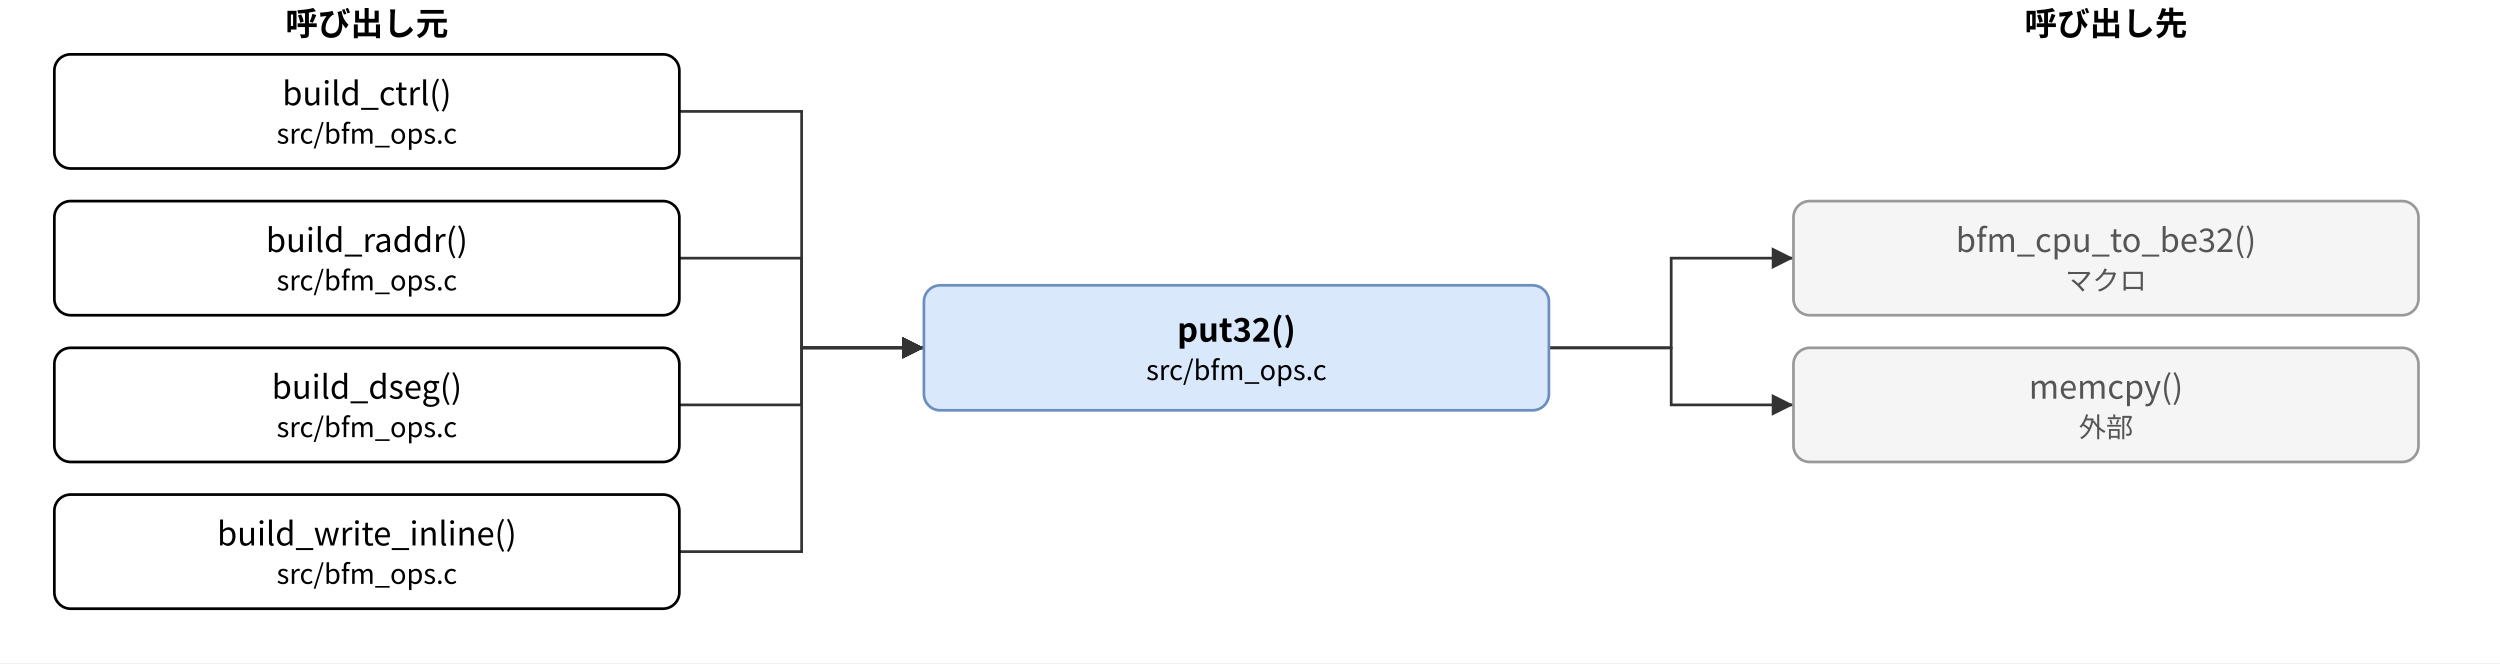
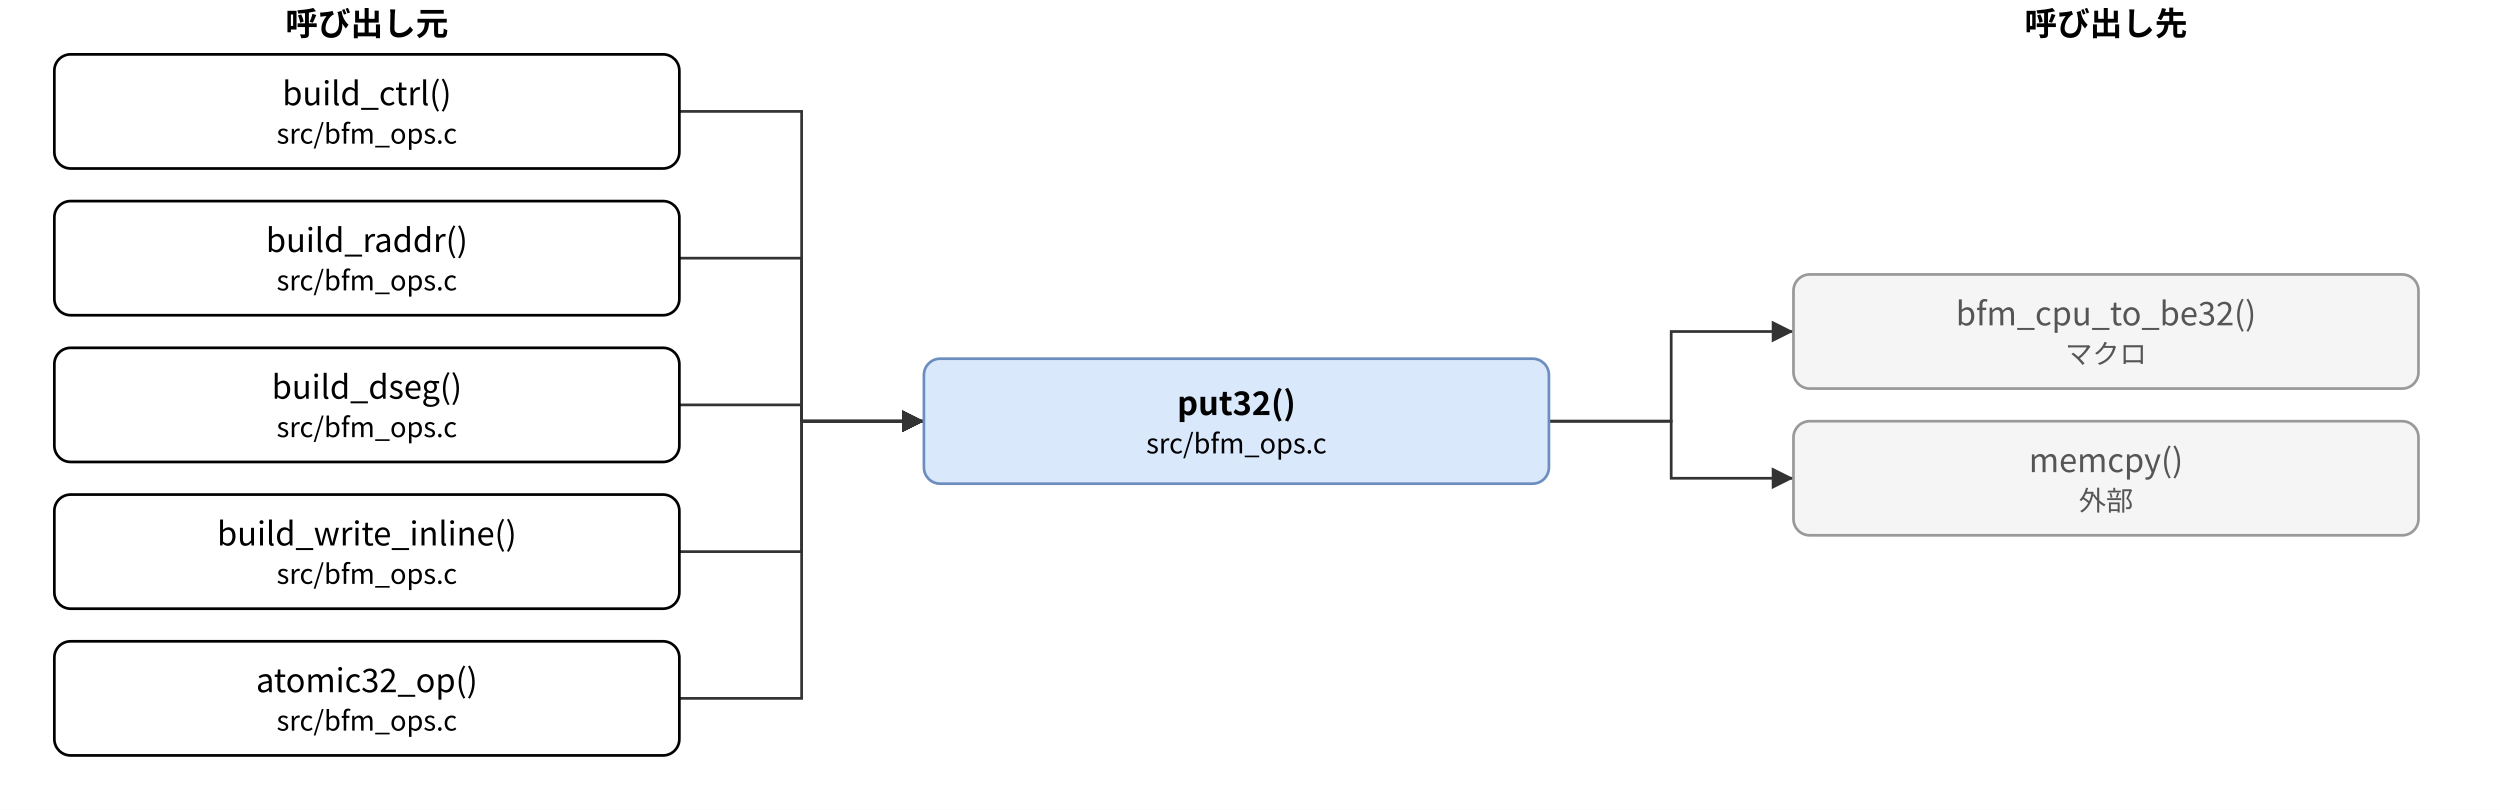
- <svg xmlns="http://www.w3.org/2000/svg" version="1.1" width="920" height="244" viewBox="0 0 920 244" font-family="Noto Sans CJK JP, Meiryo, sans-serif" content="&lt;mxfile host=&quot;bfmem-gen&quot; type=&quot;device&quot;&gt;&lt;diagram id=&quot;c63152aeea8754968fa9&quot; name=&quot;put32 関係&quot;&gt;&lt;mxGraphModel dx=&quot;800&quot; dy=&quot;600&quot; grid=&quot;0&quot; gridSize=&quot;10&quot; guides=&quot;1&quot; tooltips=&quot;1&quot; connect=&quot;1&quot; arrows=&quot;1&quot; fold=&quot;1&quot; page=&quot;0&quot; pageScale=&quot;1&quot; math=&quot;0&quot; shadow=&quot;0&quot;&gt;&lt;root&gt;&lt;mxCell id=&quot;0&quot;/&gt;&lt;mxCell id=&quot;1&quot; parent=&quot;0&quot;/&gt;&lt;mxCell id=&quot;c&quot; value=&quot;put32()&amp;lt;br&amp;gt;&amp;lt;font style=&amp;quot;font-size:10px&amp;quot;&amp;gt;src/bfm_ops.c&amp;lt;/font&amp;gt;&quot; style=&quot;rounded=1;whiteSpace=wrap;html=1;fillColor=#dae8fc;strokeColor=#6c8ebf;fontStyle=1;&quot; vertex=&quot;1&quot; parent=&quot;1&quot;&gt;&lt;mxGeometry x=&quot;340.0&quot; y=&quot;105.0&quot; width=&quot;230.0&quot; height=&quot;46.0&quot; as=&quot;geometry&quot;/&gt;&lt;/mxCell&gt;&lt;mxCell id=&quot;l0&quot; value=&quot;build_ctrl()&amp;lt;br&amp;gt;&amp;lt;font style=&amp;quot;font-size:10px&amp;quot;&amp;gt;src/bfm_ops.c&amp;lt;/font&amp;gt;&quot; style=&quot;rounded=1;whiteSpace=wrap;html=1;&quot; vertex=&quot;1&quot; parent=&quot;1&quot;&gt;&lt;mxGeometry x=&quot;20.0&quot; y=&quot;20.0&quot; width=&quot;230.0&quot; height=&quot;42.0&quot; as=&quot;geometry&quot;/&gt;&lt;/mxCell&gt;&lt;mxCell id=&quot;l1&quot; value=&quot;build_raddr()&amp;lt;br&amp;gt;&amp;lt;font style=&amp;quot;font-size:10px&amp;quot;&amp;gt;src/bfm_ops.c&amp;lt;/font&amp;gt;&quot; style=&quot;rounded=1;whiteSpace=wrap;html=1;&quot; vertex=&quot;1&quot; parent=&quot;1&quot;&gt;&lt;mxGeometry x=&quot;20.0&quot; y=&quot;74.0&quot; width=&quot;230.0&quot; height=&quot;42.0&quot; as=&quot;geometry&quot;/&gt;&lt;/mxCell&gt;&lt;mxCell id=&quot;l2&quot; value=&quot;build_dseg()&amp;lt;br&amp;gt;&amp;lt;font style=&amp;quot;font-size:10px&amp;quot;&amp;gt;src/bfm_ops.c&amp;lt;/font&amp;gt;&quot; style=&quot;rounded=1;whiteSpace=wrap;html=1;&quot; vertex=&quot;1&quot; parent=&quot;1&quot;&gt;&lt;mxGeometry x=&quot;20.0&quot; y=&quot;128.0&quot; width=&quot;230.0&quot; height=&quot;42.0&quot; as=&quot;geometry&quot;/&gt;&lt;/mxCell&gt;&lt;mxCell id=&quot;l3&quot; value=&quot;build_write_inline()&amp;lt;br&amp;gt;&amp;lt;font style=&amp;quot;font-size:10px&amp;quot;&amp;gt;src/bfm_ops.c&amp;lt;/font&amp;gt;&quot; style=&quot;rounded=1;whiteSpace=wrap;html=1;&quot; vertex=&quot;1&quot; parent=&quot;1&quot;&gt;&lt;mxGeometry x=&quot;20.0&quot; y=&quot;182.0&quot; width=&quot;230.0&quot; height=&quot;42.0&quot; as=&quot;geometry&quot;/&gt;&lt;/mxCell&gt;&lt;mxCell id=&quot;r0&quot; value=&quot;bfm_cpu_to_be32()&amp;lt;br&amp;gt;&amp;lt;font style=&amp;quot;font-size:10px&amp;quot;&amp;gt;マクロ&amp;lt;/font&amp;gt;&quot; style=&quot;rounded=1;whiteSpace=wrap;html=1;fillColor=#f5f5f5;strokeColor=#999999;fontColor=#555555;&quot; vertex=&quot;1&quot; parent=&quot;1&quot;&gt;&lt;mxGeometry x=&quot;660.0&quot; y=&quot;74.0&quot; width=&quot;230.0&quot; height=&quot;42.0&quot; as=&quot;geometry&quot;/&gt;&lt;/mxCell&gt;&lt;mxCell id=&quot;r1&quot; value=&quot;memcpy()&amp;lt;br&amp;gt;&amp;lt;font style=&amp;quot;font-size:10px&amp;quot;&amp;gt;外部&amp;lt;/font&amp;gt;&quot; style=&quot;rounded=1;whiteSpace=wrap;html=1;fillColor=#f5f5f5;strokeColor=#999999;fontColor=#555555;&quot; vertex=&quot;1&quot; parent=&quot;1&quot;&gt;&lt;mxGeometry x=&quot;660.0&quot; y=&quot;128.0&quot; width=&quot;230.0&quot; height=&quot;42.0&quot; as=&quot;geometry&quot;/&gt;&lt;/mxCell&gt;&lt;mxCell id=&quot;e0&quot; value=&quot;&quot; style=&quot;edgeStyle=none;html=1;rounded=0;endArrow=block;endFill=1;exitX=1;exitY=0.5;exitDx=0;exitDy=0;exitPerimeter=0;entryX=0;entryY=0.5;entryDx=0;entryDy=0;entryPerimeter=0;&quot; edge=&quot;1&quot; parent=&quot;1&quot; source=&quot;l0&quot; target=&quot;c&quot;&gt;&lt;mxGeometry relative=&quot;1&quot; as=&quot;geometry&quot;&gt;&lt;Array as=&quot;points&quot;&gt;&lt;mxPoint x=&quot;295.0&quot; y=&quot;41.0&quot;/&gt;&lt;mxPoint x=&quot;295.0&quot; y=&quot;128.0&quot;/&gt;&lt;/Array&gt;&lt;/mxGeometry&gt;&lt;/mxCell&gt;&lt;mxCell id=&quot;e1&quot; value=&quot;&quot; style=&quot;edgeStyle=none;html=1;rounded=0;endArrow=block;endFill=1;exitX=1;exitY=0.5;exitDx=0;exitDy=0;exitPerimeter=0;entryX=0;entryY=0.5;entryDx=0;entryDy=0;entryPerimeter=0;&quot; edge=&quot;1&quot; parent=&quot;1&quot; source=&quot;l1&quot; target=&quot;c&quot;&gt;&lt;mxGeometry relative=&quot;1&quot; as=&quot;geometry&quot;&gt;&lt;Array as=&quot;points&quot;&gt;&lt;mxPoint x=&quot;295.0&quot; y=&quot;95.0&quot;/&gt;&lt;mxPoint x=&quot;295.0&quot; y=&quot;128.0&quot;/&gt;&lt;/Array&gt;&lt;/mxGeometry&gt;&lt;/mxCell&gt;&lt;mxCell id=&quot;e2&quot; value=&quot;&quot; style=&quot;edgeStyle=none;html=1;rounded=0;endArrow=block;endFill=1;exitX=1;exitY=0.5;exitDx=0;exitDy=0;exitPerimeter=0;entryX=0;entryY=0.5;entryDx=0;entryDy=0;entryPerimeter=0;&quot; edge=&quot;1&quot; parent=&quot;1&quot; source=&quot;l2&quot; target=&quot;c&quot;&gt;&lt;mxGeometry relative=&quot;1&quot; as=&quot;geometry&quot;&gt;&lt;Array as=&quot;points&quot;&gt;&lt;mxPoint x=&quot;295.0&quot; y=&quot;149.0&quot;/&gt;&lt;mxPoint x=&quot;295.0&quot; y=&quot;128.0&quot;/&gt;&lt;/Array&gt;&lt;/mxGeometry&gt;&lt;/mxCell&gt;&lt;mxCell id=&quot;e3&quot; value=&quot;&quot; style=&quot;edgeStyle=none;html=1;rounded=0;endArrow=block;endFill=1;exitX=1;exitY=0.5;exitDx=0;exitDy=0;exitPerimeter=0;entryX=0;entryY=0.5;entryDx=0;entryDy=0;entryPerimeter=0;&quot; edge=&quot;1&quot; parent=&quot;1&quot; source=&quot;l3&quot; target=&quot;c&quot;&gt;&lt;mxGeometry relative=&quot;1&quot; as=&quot;geometry&quot;&gt;&lt;Array as=&quot;points&quot;&gt;&lt;mxPoint x=&quot;295.0&quot; y=&quot;203.0&quot;/&gt;&lt;mxPoint x=&quot;295.0&quot; y=&quot;128.0&quot;/&gt;&lt;/Array&gt;&lt;/mxGeometry&gt;&lt;/mxCell&gt;&lt;mxCell id=&quot;e4&quot; value=&quot;&quot; style=&quot;edgeStyle=none;html=1;rounded=0;endArrow=block;endFill=1;exitX=1;exitY=0.5;exitDx=0;exitDy=0;exitPerimeter=0;entryX=0;entryY=0.5;entryDx=0;entryDy=0;entryPerimeter=0;&quot; edge=&quot;1&quot; parent=&quot;1&quot; source=&quot;c&quot; target=&quot;r0&quot;&gt;&lt;mxGeometry relative=&quot;1&quot; as=&quot;geometry&quot;&gt;&lt;Array as=&quot;points&quot;&gt;&lt;mxPoint x=&quot;615.0&quot; y=&quot;128.0&quot;/&gt;&lt;mxPoint x=&quot;615.0&quot; y=&quot;95.0&quot;/&gt;&lt;/Array&gt;&lt;/mxGeometry&gt;&lt;/mxCell&gt;&lt;mxCell id=&quot;e5&quot; value=&quot;&quot; style=&quot;edgeStyle=none;html=1;rounded=0;endArrow=block;endFill=1;exitX=1;exitY=0.5;exitDx=0;exitDy=0;exitPerimeter=0;entryX=0;entryY=0.5;entryDx=0;entryDy=0;entryPerimeter=0;&quot; edge=&quot;1&quot; parent=&quot;1&quot; source=&quot;c&quot; target=&quot;r1&quot;&gt;&lt;mxGeometry relative=&quot;1&quot; as=&quot;geometry&quot;&gt;&lt;Array as=&quot;points&quot;&gt;&lt;mxPoint x=&quot;615.0&quot; y=&quot;128.0&quot;/&gt;&lt;mxPoint x=&quot;615.0&quot; y=&quot;149.0&quot;/&gt;&lt;/Array&gt;&lt;/mxGeometry&gt;&lt;/mxCell&gt;&lt;mxCell id=&quot;h0&quot; value=&quot;呼び出し元&quot; style=&quot;text;html=1;align=center;fontStyle=1;&quot; vertex=&quot;1&quot; parent=&quot;1&quot;&gt;&lt;mxGeometry x=&quot;55.0&quot; y=&quot;0&quot; width=&quot;160&quot; height=&quot;18&quot; as=&quot;geometry&quot;/&gt;&lt;/mxCell&gt;&lt;mxCell id=&quot;h1&quot; value=&quot;呼び出し先&quot; style=&quot;text;html=1;align=center;fontStyle=1;&quot; vertex=&quot;1&quot; parent=&quot;1&quot;&gt;&lt;mxGeometry x=&quot;695.0&quot; y=&quot;0&quot; width=&quot;160&quot; height=&quot;18&quot; as=&quot;geometry&quot;/&gt;&lt;/mxCell&gt;&lt;/root&gt;&lt;/mxGraphModel&gt;&lt;/diagram&gt;&lt;/mxfile&gt;">
+ <svg xmlns="http://www.w3.org/2000/svg" version="1.1" width="920" height="298" viewBox="0 0 920 298" font-family="Noto Sans CJK JP, Meiryo, sans-serif" content="&lt;mxfile host=&quot;bfmem-gen&quot; type=&quot;device&quot;&gt;&lt;diagram id=&quot;c63152aeea8754968fa9&quot; name=&quot;put32 関係&quot;&gt;&lt;mxGraphModel dx=&quot;800&quot; dy=&quot;600&quot; grid=&quot;0&quot; gridSize=&quot;10&quot; guides=&quot;1&quot; tooltips=&quot;1&quot; connect=&quot;1&quot; arrows=&quot;1&quot; fold=&quot;1&quot; page=&quot;0&quot; pageScale=&quot;1&quot; math=&quot;0&quot; shadow=&quot;0&quot;&gt;&lt;root&gt;&lt;mxCell id=&quot;0&quot;/&gt;&lt;mxCell id=&quot;1&quot; parent=&quot;0&quot;/&gt;&lt;mxCell id=&quot;c&quot; value=&quot;put32()&amp;lt;br&amp;gt;&amp;lt;font style=&amp;quot;font-size:10px&amp;quot;&amp;gt;src/bfm_ops.c&amp;lt;/font&amp;gt;&quot; style=&quot;rounded=1;whiteSpace=wrap;html=1;fillColor=#dae8fc;strokeColor=#6c8ebf;fontStyle=1;&quot; vertex=&quot;1&quot; parent=&quot;1&quot;&gt;&lt;mxGeometry x=&quot;340.0&quot; y=&quot;132.0&quot; width=&quot;230.0&quot; height=&quot;46.0&quot; as=&quot;geometry&quot;/&gt;&lt;/mxCell&gt;&lt;mxCell id=&quot;l0&quot; value=&quot;build_ctrl()&amp;lt;br&amp;gt;&amp;lt;font style=&amp;quot;font-size:10px&amp;quot;&amp;gt;src/bfm_ops.c&amp;lt;/font&amp;gt;&quot; style=&quot;rounded=1;whiteSpace=wrap;html=1;&quot; vertex=&quot;1&quot; parent=&quot;1&quot;&gt;&lt;mxGeometry x=&quot;20.0&quot; y=&quot;20.0&quot; width=&quot;230.0&quot; height=&quot;42.0&quot; as=&quot;geometry&quot;/&gt;&lt;/mxCell&gt;&lt;mxCell id=&quot;l1&quot; value=&quot;build_raddr()&amp;lt;br&amp;gt;&amp;lt;font style=&amp;quot;font-size:10px&amp;quot;&amp;gt;src/bfm_ops.c&amp;lt;/font&amp;gt;&quot; style=&quot;rounded=1;whiteSpace=wrap;html=1;&quot; vertex=&quot;1&quot; parent=&quot;1&quot;&gt;&lt;mxGeometry x=&quot;20.0&quot; y=&quot;74.0&quot; width=&quot;230.0&quot; height=&quot;42.0&quot; as=&quot;geometry&quot;/&gt;&lt;/mxCell&gt;&lt;mxCell id=&quot;l2&quot; value=&quot;build_dseg()&amp;lt;br&amp;gt;&amp;lt;font style=&amp;quot;font-size:10px&amp;quot;&amp;gt;src/bfm_ops.c&amp;lt;/font&amp;gt;&quot; style=&quot;rounded=1;whiteSpace=wrap;html=1;&quot; vertex=&quot;1&quot; parent=&quot;1&quot;&gt;&lt;mxGeometry x=&quot;20.0&quot; y=&quot;128.0&quot; width=&quot;230.0&quot; height=&quot;42.0&quot; as=&quot;geometry&quot;/&gt;&lt;/mxCell&gt;&lt;mxCell id=&quot;l3&quot; value=&quot;build_write_inline()&amp;lt;br&amp;gt;&amp;lt;font style=&amp;quot;font-size:10px&amp;quot;&amp;gt;src/bfm_ops.c&amp;lt;/font&amp;gt;&quot; style=&quot;rounded=1;whiteSpace=wrap;html=1;&quot; vertex=&quot;1&quot; parent=&quot;1&quot;&gt;&lt;mxGeometry x=&quot;20.0&quot; y=&quot;182.0&quot; width=&quot;230.0&quot; height=&quot;42.0&quot; as=&quot;geometry&quot;/&gt;&lt;/mxCell&gt;&lt;mxCell id=&quot;l4&quot; value=&quot;atomic32_op()&amp;lt;br&amp;gt;&amp;lt;font style=&amp;quot;font-size:10px&amp;quot;&amp;gt;src/bfm_ops.c&amp;lt;/font&amp;gt;&quot; style=&quot;rounded=1;whiteSpace=wrap;html=1;&quot; vertex=&quot;1&quot; parent=&quot;1&quot;&gt;&lt;mxGeometry x=&quot;20.0&quot; y=&quot;236.0&quot; width=&quot;230.0&quot; height=&quot;42.0&quot; as=&quot;geometry&quot;/&gt;&lt;/mxCell&gt;&lt;mxCell id=&quot;r0&quot; value=&quot;bfm_cpu_to_be32()&amp;lt;br&amp;gt;&amp;lt;font style=&amp;quot;font-size:10px&amp;quot;&amp;gt;マクロ&amp;lt;/font&amp;gt;&quot; style=&quot;rounded=1;whiteSpace=wrap;html=1;fillColor=#f5f5f5;strokeColor=#999999;fontColor=#555555;&quot; vertex=&quot;1&quot; parent=&quot;1&quot;&gt;&lt;mxGeometry x=&quot;660.0&quot; y=&quot;101.0&quot; width=&quot;230.0&quot; height=&quot;42.0&quot; as=&quot;geometry&quot;/&gt;&lt;/mxCell&gt;&lt;mxCell id=&quot;r1&quot; value=&quot;memcpy()&amp;lt;br&amp;gt;&amp;lt;font style=&amp;quot;font-size:10px&amp;quot;&amp;gt;外部&amp;lt;/font&amp;gt;&quot; style=&quot;rounded=1;whiteSpace=wrap;html=1;fillColor=#f5f5f5;strokeColor=#999999;fontColor=#555555;&quot; vertex=&quot;1&quot; parent=&quot;1&quot;&gt;&lt;mxGeometry x=&quot;660.0&quot; y=&quot;155.0&quot; width=&quot;230.0&quot; height=&quot;42.0&quot; as=&quot;geometry&quot;/&gt;&lt;/mxCell&gt;&lt;mxCell id=&quot;e0&quot; value=&quot;&quot; style=&quot;edgeStyle=none;html=1;rounded=0;endArrow=block;endFill=1;exitX=1;exitY=0.5;exitDx=0;exitDy=0;exitPerimeter=0;entryX=0;entryY=0.5;entryDx=0;entryDy=0;entryPerimeter=0;&quot; edge=&quot;1&quot; parent=&quot;1&quot; source=&quot;l0&quot; target=&quot;c&quot;&gt;&lt;mxGeometry relative=&quot;1&quot; as=&quot;geometry&quot;&gt;&lt;Array as=&quot;points&quot;&gt;&lt;mxPoint x=&quot;295.0&quot; y=&quot;41.0&quot;/&gt;&lt;mxPoint x=&quot;295.0&quot; y=&quot;155.0&quot;/&gt;&lt;/Array&gt;&lt;/mxGeometry&gt;&lt;/mxCell&gt;&lt;mxCell id=&quot;e1&quot; value=&quot;&quot; style=&quot;edgeStyle=none;html=1;rounded=0;endArrow=block;endFill=1;exitX=1;exitY=0.5;exitDx=0;exitDy=0;exitPerimeter=0;entryX=0;entryY=0.5;entryDx=0;entryDy=0;entryPerimeter=0;&quot; edge=&quot;1&quot; parent=&quot;1&quot; source=&quot;l1&quot; target=&quot;c&quot;&gt;&lt;mxGeometry relative=&quot;1&quot; as=&quot;geometry&quot;&gt;&lt;Array as=&quot;points&quot;&gt;&lt;mxPoint x=&quot;295.0&quot; y=&quot;95.0&quot;/&gt;&lt;mxPoint x=&quot;295.0&quot; y=&quot;155.0&quot;/&gt;&lt;/Array&gt;&lt;/mxGeometry&gt;&lt;/mxCell&gt;&lt;mxCell id=&quot;e2&quot; value=&quot;&quot; style=&quot;edgeStyle=none;html=1;rounded=0;endArrow=block;endFill=1;exitX=1;exitY=0.5;exitDx=0;exitDy=0;exitPerimeter=0;entryX=0;entryY=0.5;entryDx=0;entryDy=0;entryPerimeter=0;&quot; edge=&quot;1&quot; parent=&quot;1&quot; source=&quot;l2&quot; target=&quot;c&quot;&gt;&lt;mxGeometry relative=&quot;1&quot; as=&quot;geometry&quot;&gt;&lt;Array as=&quot;points&quot;&gt;&lt;mxPoint x=&quot;295.0&quot; y=&quot;149.0&quot;/&gt;&lt;mxPoint x=&quot;295.0&quot; y=&quot;155.0&quot;/&gt;&lt;/Array&gt;&lt;/mxGeometry&gt;&lt;/mxCell&gt;&lt;mxCell id=&quot;e3&quot; value=&quot;&quot; style=&quot;edgeStyle=none;html=1;rounded=0;endArrow=block;endFill=1;exitX=1;exitY=0.5;exitDx=0;exitDy=0;exitPerimeter=0;entryX=0;entryY=0.5;entryDx=0;entryDy=0;entryPerimeter=0;&quot; edge=&quot;1&quot; parent=&quot;1&quot; source=&quot;l3&quot; target=&quot;c&quot;&gt;&lt;mxGeometry relative=&quot;1&quot; as=&quot;geometry&quot;&gt;&lt;Array as=&quot;points&quot;&gt;&lt;mxPoint x=&quot;295.0&quot; y=&quot;203.0&quot;/&gt;&lt;mxPoint x=&quot;295.0&quot; y=&quot;155.0&quot;/&gt;&lt;/Array&gt;&lt;/mxGeometry&gt;&lt;/mxCell&gt;&lt;mxCell id=&quot;e4&quot; value=&quot;&quot; style=&quot;edgeStyle=none;html=1;rounded=0;endArrow=block;endFill=1;exitX=1;exitY=0.5;exitDx=0;exitDy=0;exitPerimeter=0;entryX=0;entryY=0.5;entryDx=0;entryDy=0;entryPerimeter=0;&quot; edge=&quot;1&quot; parent=&quot;1&quot; source=&quot;l4&quot; target=&quot;c&quot;&gt;&lt;mxGeometry relative=&quot;1&quot; as=&quot;geometry&quot;&gt;&lt;Array as=&quot;points&quot;&gt;&lt;mxPoint x=&quot;295.0&quot; y=&quot;257.0&quot;/&gt;&lt;mxPoint x=&quot;295.0&quot; y=&quot;155.0&quot;/&gt;&lt;/Array&gt;&lt;/mxGeometry&gt;&lt;/mxCell&gt;&lt;mxCell id=&quot;e5&quot; value=&quot;&quot; style=&quot;edgeStyle=none;html=1;rounded=0;endArrow=block;endFill=1;exitX=1;exitY=0.5;exitDx=0;exitDy=0;exitPerimeter=0;entryX=0;entryY=0.5;entryDx=0;entryDy=0;entryPerimeter=0;&quot; edge=&quot;1&quot; parent=&quot;1&quot; source=&quot;c&quot; target=&quot;r0&quot;&gt;&lt;mxGeometry relative=&quot;1&quot; as=&quot;geometry&quot;&gt;&lt;Array as=&quot;points&quot;&gt;&lt;mxPoint x=&quot;615.0&quot; y=&quot;155.0&quot;/&gt;&lt;mxPoint x=&quot;615.0&quot; y=&quot;122.0&quot;/&gt;&lt;/Array&gt;&lt;/mxGeometry&gt;&lt;/mxCell&gt;&lt;mxCell id=&quot;e6&quot; value=&quot;&quot; style=&quot;edgeStyle=none;html=1;rounded=0;endArrow=block;endFill=1;exitX=1;exitY=0.5;exitDx=0;exitDy=0;exitPerimeter=0;entryX=0;entryY=0.5;entryDx=0;entryDy=0;entryPerimeter=0;&quot; edge=&quot;1&quot; parent=&quot;1&quot; source=&quot;c&quot; target=&quot;r1&quot;&gt;&lt;mxGeometry relative=&quot;1&quot; as=&quot;geometry&quot;&gt;&lt;Array as=&quot;points&quot;&gt;&lt;mxPoint x=&quot;615.0&quot; y=&quot;155.0&quot;/&gt;&lt;mxPoint x=&quot;615.0&quot; y=&quot;176.0&quot;/&gt;&lt;/Array&gt;&lt;/mxGeometry&gt;&lt;/mxCell&gt;&lt;mxCell id=&quot;h0&quot; value=&quot;呼び出し元&quot; style=&quot;text;html=1;align=center;fontStyle=1;&quot; vertex=&quot;1&quot; parent=&quot;1&quot;&gt;&lt;mxGeometry x=&quot;55.0&quot; y=&quot;0&quot; width=&quot;160&quot; height=&quot;18&quot; as=&quot;geometry&quot;/&gt;&lt;/mxCell&gt;&lt;mxCell id=&quot;h1&quot; value=&quot;呼び出し先&quot; style=&quot;text;html=1;align=center;fontStyle=1;&quot; vertex=&quot;1&quot; parent=&quot;1&quot;&gt;&lt;mxGeometry x=&quot;695.0&quot; y=&quot;0&quot; width=&quot;160&quot; height=&quot;18&quot; as=&quot;geometry&quot;/&gt;&lt;/mxCell&gt;&lt;/root&gt;&lt;/mxGraphModel&gt;&lt;/diagram&gt;&lt;/mxfile&gt;">
  <defs>
    <marker id="a" viewBox="0 0 10 10" refX="10" refY="5" markerWidth="8" markerHeight="8" orient="auto-start-reverse">
      <path d="M0,0 L10,5 L0,10 z" fill="#333333" />
    </marker>
  </defs>
-   <rect x="0" y="0" width="920" height="244" fill="#ffffff" />
+   <rect x="0" y="0" width="920" height="298" fill="#ffffff" />
  <text x="135.0" y="13" font-size="12" font-weight="bold" text-anchor="middle">呼び出し元</text>
  <text x="775.0" y="13" font-size="12" font-weight="bold" text-anchor="middle">呼び出し先</text>
-   <polyline points="250.0,41.0 295.0,41.0 295.0,128.0 340.0,128.0" fill="none" stroke="#333333" marker-end="url(#a)" />
-   <polyline points="250.0,95.0 295.0,95.0 295.0,128.0 340.0,128.0" fill="none" stroke="#333333" marker-end="url(#a)" />
-   <polyline points="250.0,149.0 295.0,149.0 295.0,128.0 340.0,128.0" fill="none" stroke="#333333" marker-end="url(#a)" />
-   <polyline points="250.0,203.0 295.0,203.0 295.0,128.0 340.0,128.0" fill="none" stroke="#333333" marker-end="url(#a)" />
-   <polyline points="570.0,128.0 615.0,128.0 615.0,95.0 660.0,95.0" fill="none" stroke="#333333" marker-end="url(#a)" />
-   <polyline points="570.0,128.0 615.0,128.0 615.0,149.0 660.0,149.0" fill="none" stroke="#333333" marker-end="url(#a)" />
-   <rect x="340.0" y="105.0" width="230.0" height="46.0" rx="6" fill="#dae8fc" stroke="#6c8ebf" />
-   <text x="455.0" y="120.5" font-size="12" text-anchor="middle" dominant-baseline="central" fill="#000000" font-weight="bold">put32()</text>
-   <text x="455.0" y="135.5" font-size="10" text-anchor="middle" dominant-baseline="central" fill="#000000">src/bfm_ops.c</text>
+   <polyline points="250.0,41.0 295.0,41.0 295.0,155.0 340.0,155.0" fill="none" stroke="#333333" marker-end="url(#a)" />
+   <polyline points="250.0,95.0 295.0,95.0 295.0,155.0 340.0,155.0" fill="none" stroke="#333333" marker-end="url(#a)" />
+   <polyline points="250.0,149.0 295.0,149.0 295.0,155.0 340.0,155.0" fill="none" stroke="#333333" marker-end="url(#a)" />
+   <polyline points="250.0,203.0 295.0,203.0 295.0,155.0 340.0,155.0" fill="none" stroke="#333333" marker-end="url(#a)" />
+   <polyline points="250.0,257.0 295.0,257.0 295.0,155.0 340.0,155.0" fill="none" stroke="#333333" marker-end="url(#a)" />
+   <polyline points="570.0,155.0 615.0,155.0 615.0,122.0 660.0,122.0" fill="none" stroke="#333333" marker-end="url(#a)" />
+   <polyline points="570.0,155.0 615.0,155.0 615.0,176.0 660.0,176.0" fill="none" stroke="#333333" marker-end="url(#a)" />
+   <rect x="340.0" y="132.0" width="230.0" height="46.0" rx="6" fill="#dae8fc" stroke="#6c8ebf" />
+   <text x="455.0" y="147.5" font-size="12" text-anchor="middle" dominant-baseline="central" fill="#000000" font-weight="bold">put32()</text>
+   <text x="455.0" y="162.5" font-size="10" text-anchor="middle" dominant-baseline="central" fill="#000000">src/bfm_ops.c</text>
  <rect x="20.0" y="20.0" width="230.0" height="42.0" rx="6" fill="#ffffff" stroke="#000000" />
  <text x="135.0" y="33.5" font-size="12" text-anchor="middle" dominant-baseline="central" fill="#000000">build_ctrl()</text>
  <text x="135.0" y="48.5" font-size="10" text-anchor="middle" dominant-baseline="central" fill="#000000">src/bfm_ops.c</text>
  <rect x="20.0" y="74.0" width="230.0" height="42.0" rx="6" fill="#ffffff" stroke="#000000" />
  <text x="135.0" y="87.5" font-size="12" text-anchor="middle" dominant-baseline="central" fill="#000000">build_raddr()</text>
  <text x="135.0" y="102.5" font-size="10" text-anchor="middle" dominant-baseline="central" fill="#000000">src/bfm_ops.c</text>
  <rect x="20.0" y="128.0" width="230.0" height="42.0" rx="6" fill="#ffffff" stroke="#000000" />
  <text x="135.0" y="141.5" font-size="12" text-anchor="middle" dominant-baseline="central" fill="#000000">build_dseg()</text>
  <text x="135.0" y="156.5" font-size="10" text-anchor="middle" dominant-baseline="central" fill="#000000">src/bfm_ops.c</text>
  <rect x="20.0" y="182.0" width="230.0" height="42.0" rx="6" fill="#ffffff" stroke="#000000" />
  <text x="135.0" y="195.5" font-size="12" text-anchor="middle" dominant-baseline="central" fill="#000000">build_write_inline()</text>
  <text x="135.0" y="210.5" font-size="10" text-anchor="middle" dominant-baseline="central" fill="#000000">src/bfm_ops.c</text>
-   <rect x="660.0" y="74.0" width="230.0" height="42.0" rx="6" fill="#f5f5f5" stroke="#999999" />
-   <text x="775.0" y="87.5" font-size="12" text-anchor="middle" dominant-baseline="central" fill="#555555">bfm_cpu_to_be32()</text>
-   <text x="775.0" y="102.5" font-size="10" text-anchor="middle" dominant-baseline="central" fill="#555555">マクロ</text>
-   <rect x="660.0" y="128.0" width="230.0" height="42.0" rx="6" fill="#f5f5f5" stroke="#999999" />
-   <text x="775.0" y="141.5" font-size="12" text-anchor="middle" dominant-baseline="central" fill="#555555">memcpy()</text>
-   <text x="775.0" y="156.5" font-size="10" text-anchor="middle" dominant-baseline="central" fill="#555555">外部</text>
+   <rect x="20.0" y="236.0" width="230.0" height="42.0" rx="6" fill="#ffffff" stroke="#000000" />
+   <text x="135.0" y="249.5" font-size="12" text-anchor="middle" dominant-baseline="central" fill="#000000">atomic32_op()</text>
+   <text x="135.0" y="264.5" font-size="10" text-anchor="middle" dominant-baseline="central" fill="#000000">src/bfm_ops.c</text>
+   <rect x="660.0" y="101.0" width="230.0" height="42.0" rx="6" fill="#f5f5f5" stroke="#999999" />
+   <text x="775.0" y="114.5" font-size="12" text-anchor="middle" dominant-baseline="central" fill="#555555">bfm_cpu_to_be32()</text>
+   <text x="775.0" y="129.5" font-size="10" text-anchor="middle" dominant-baseline="central" fill="#555555">マクロ</text>
+   <rect x="660.0" y="155.0" width="230.0" height="42.0" rx="6" fill="#f5f5f5" stroke="#999999" />
+   <text x="775.0" y="168.5" font-size="12" text-anchor="middle" dominant-baseline="central" fill="#555555">memcpy()</text>
+   <text x="775.0" y="183.5" font-size="10" text-anchor="middle" dominant-baseline="central" fill="#555555">外部</text>
</svg>
